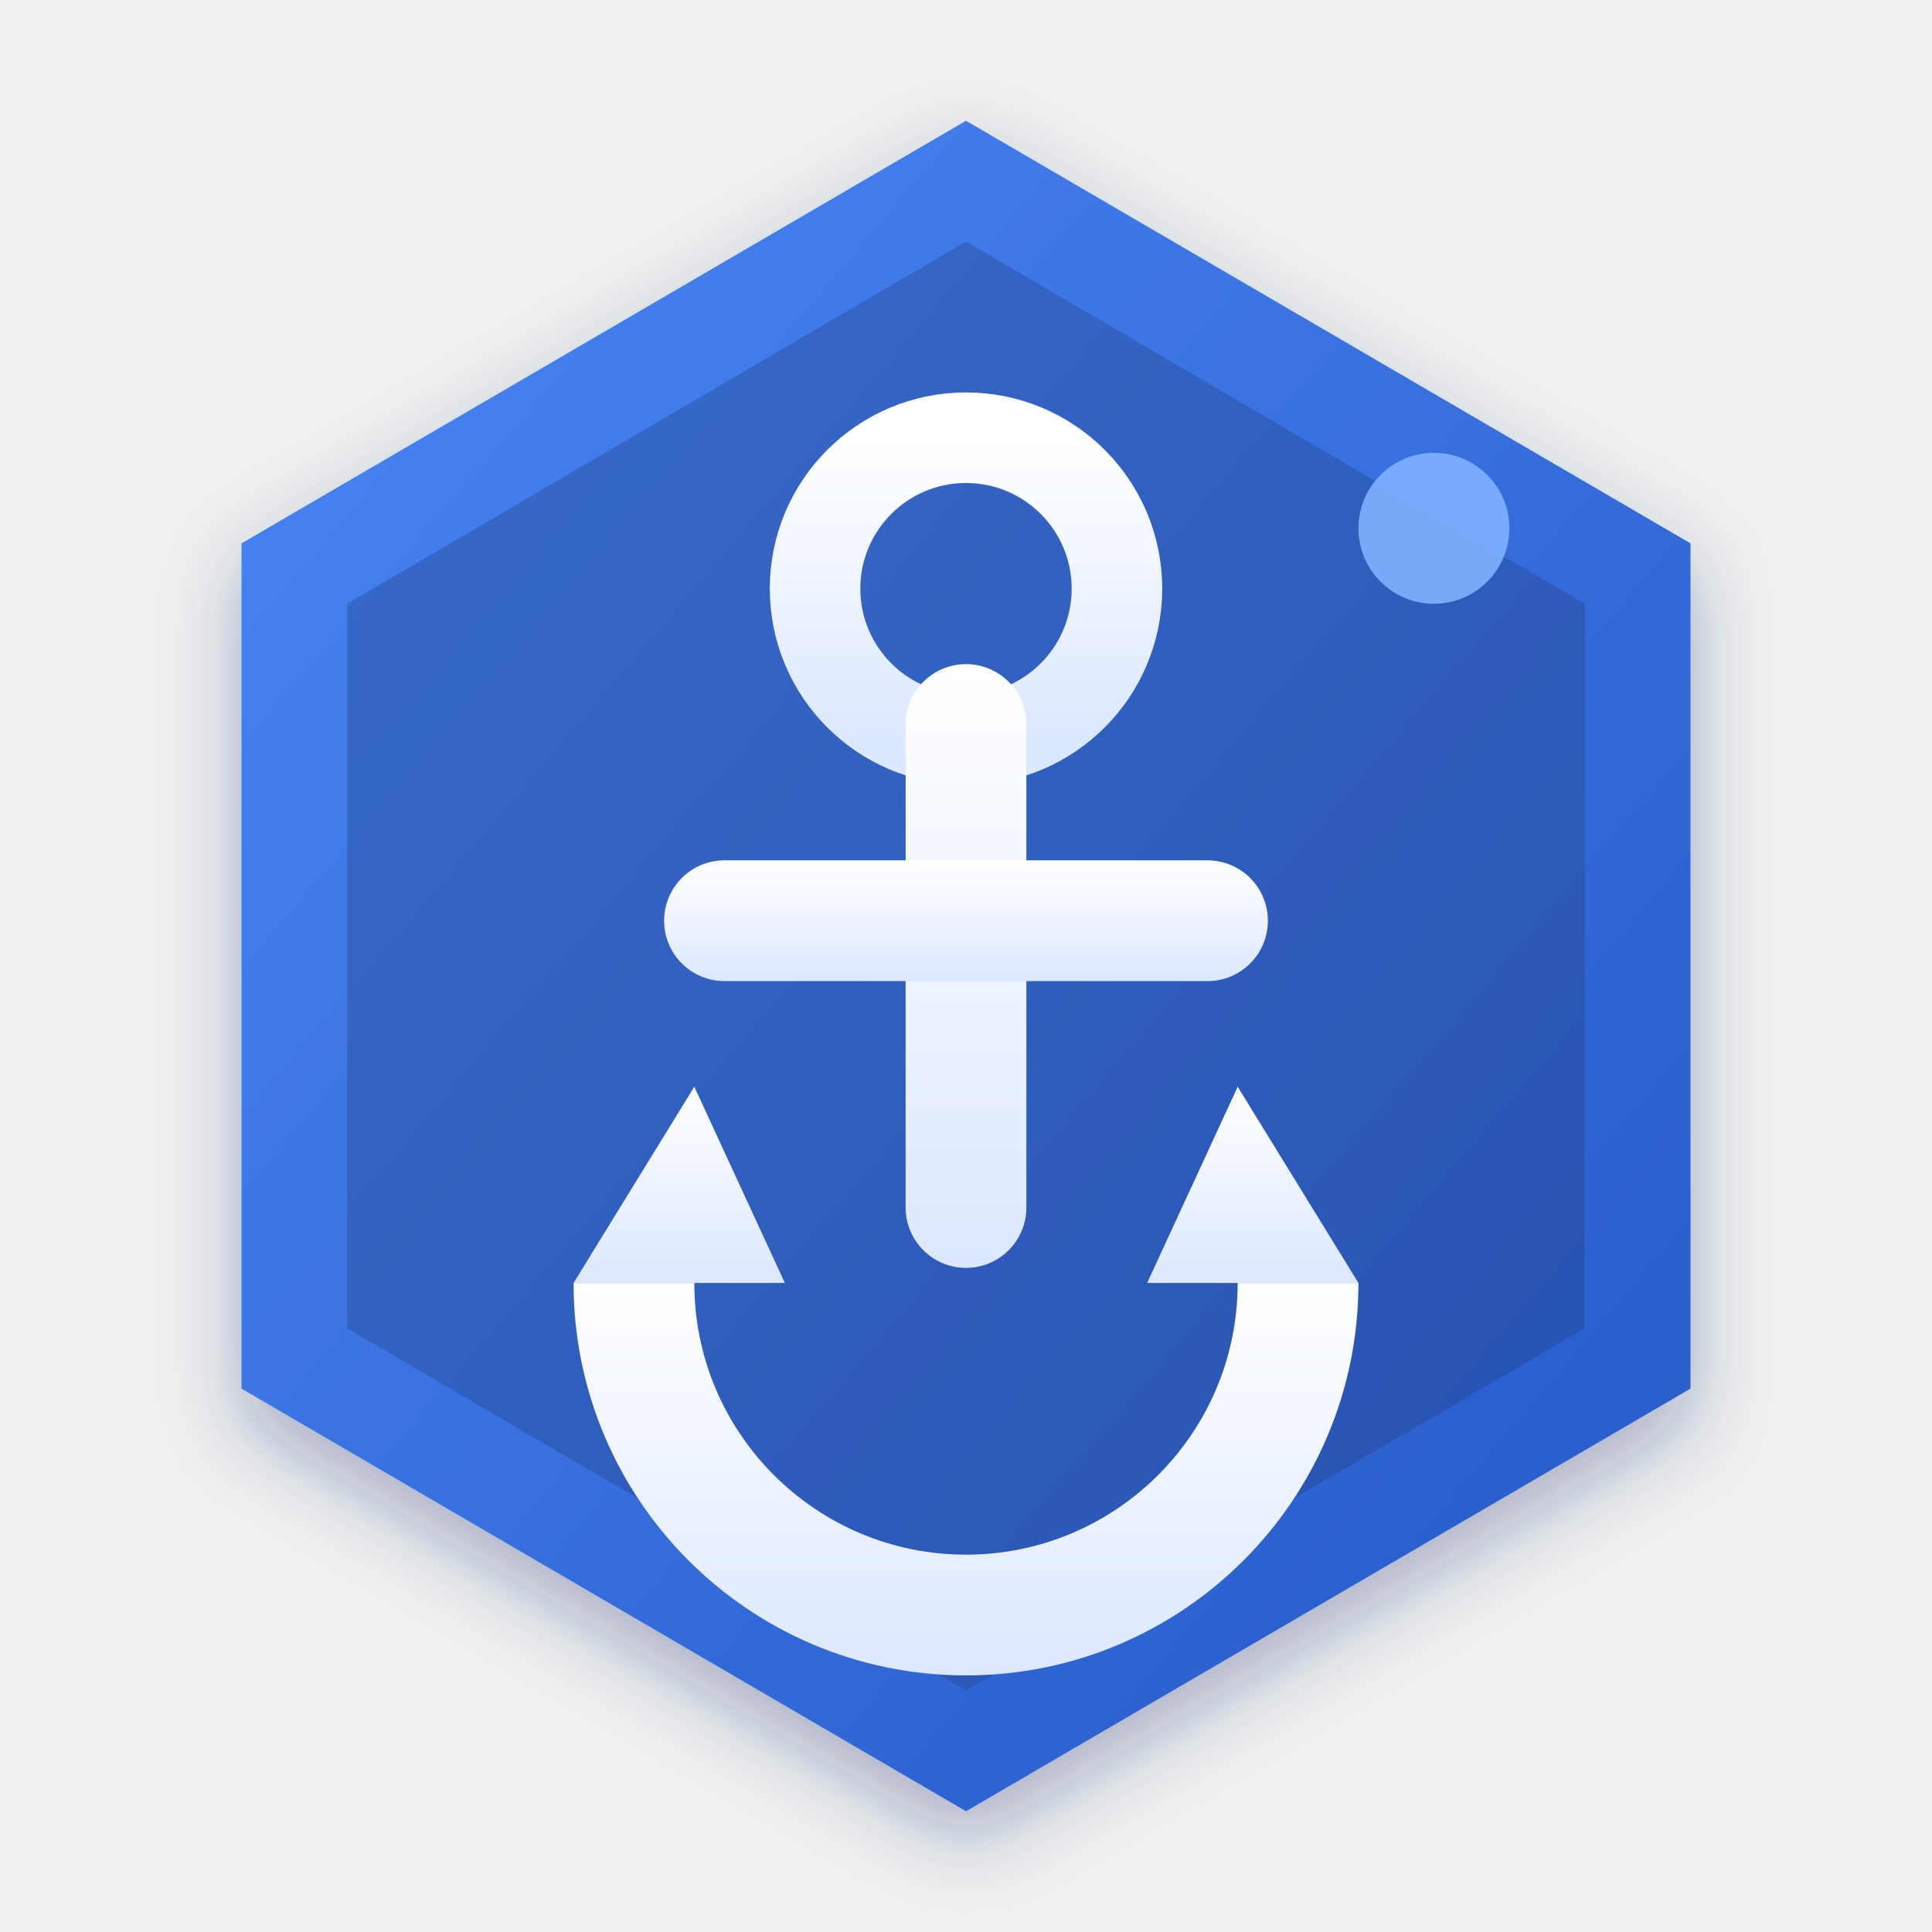
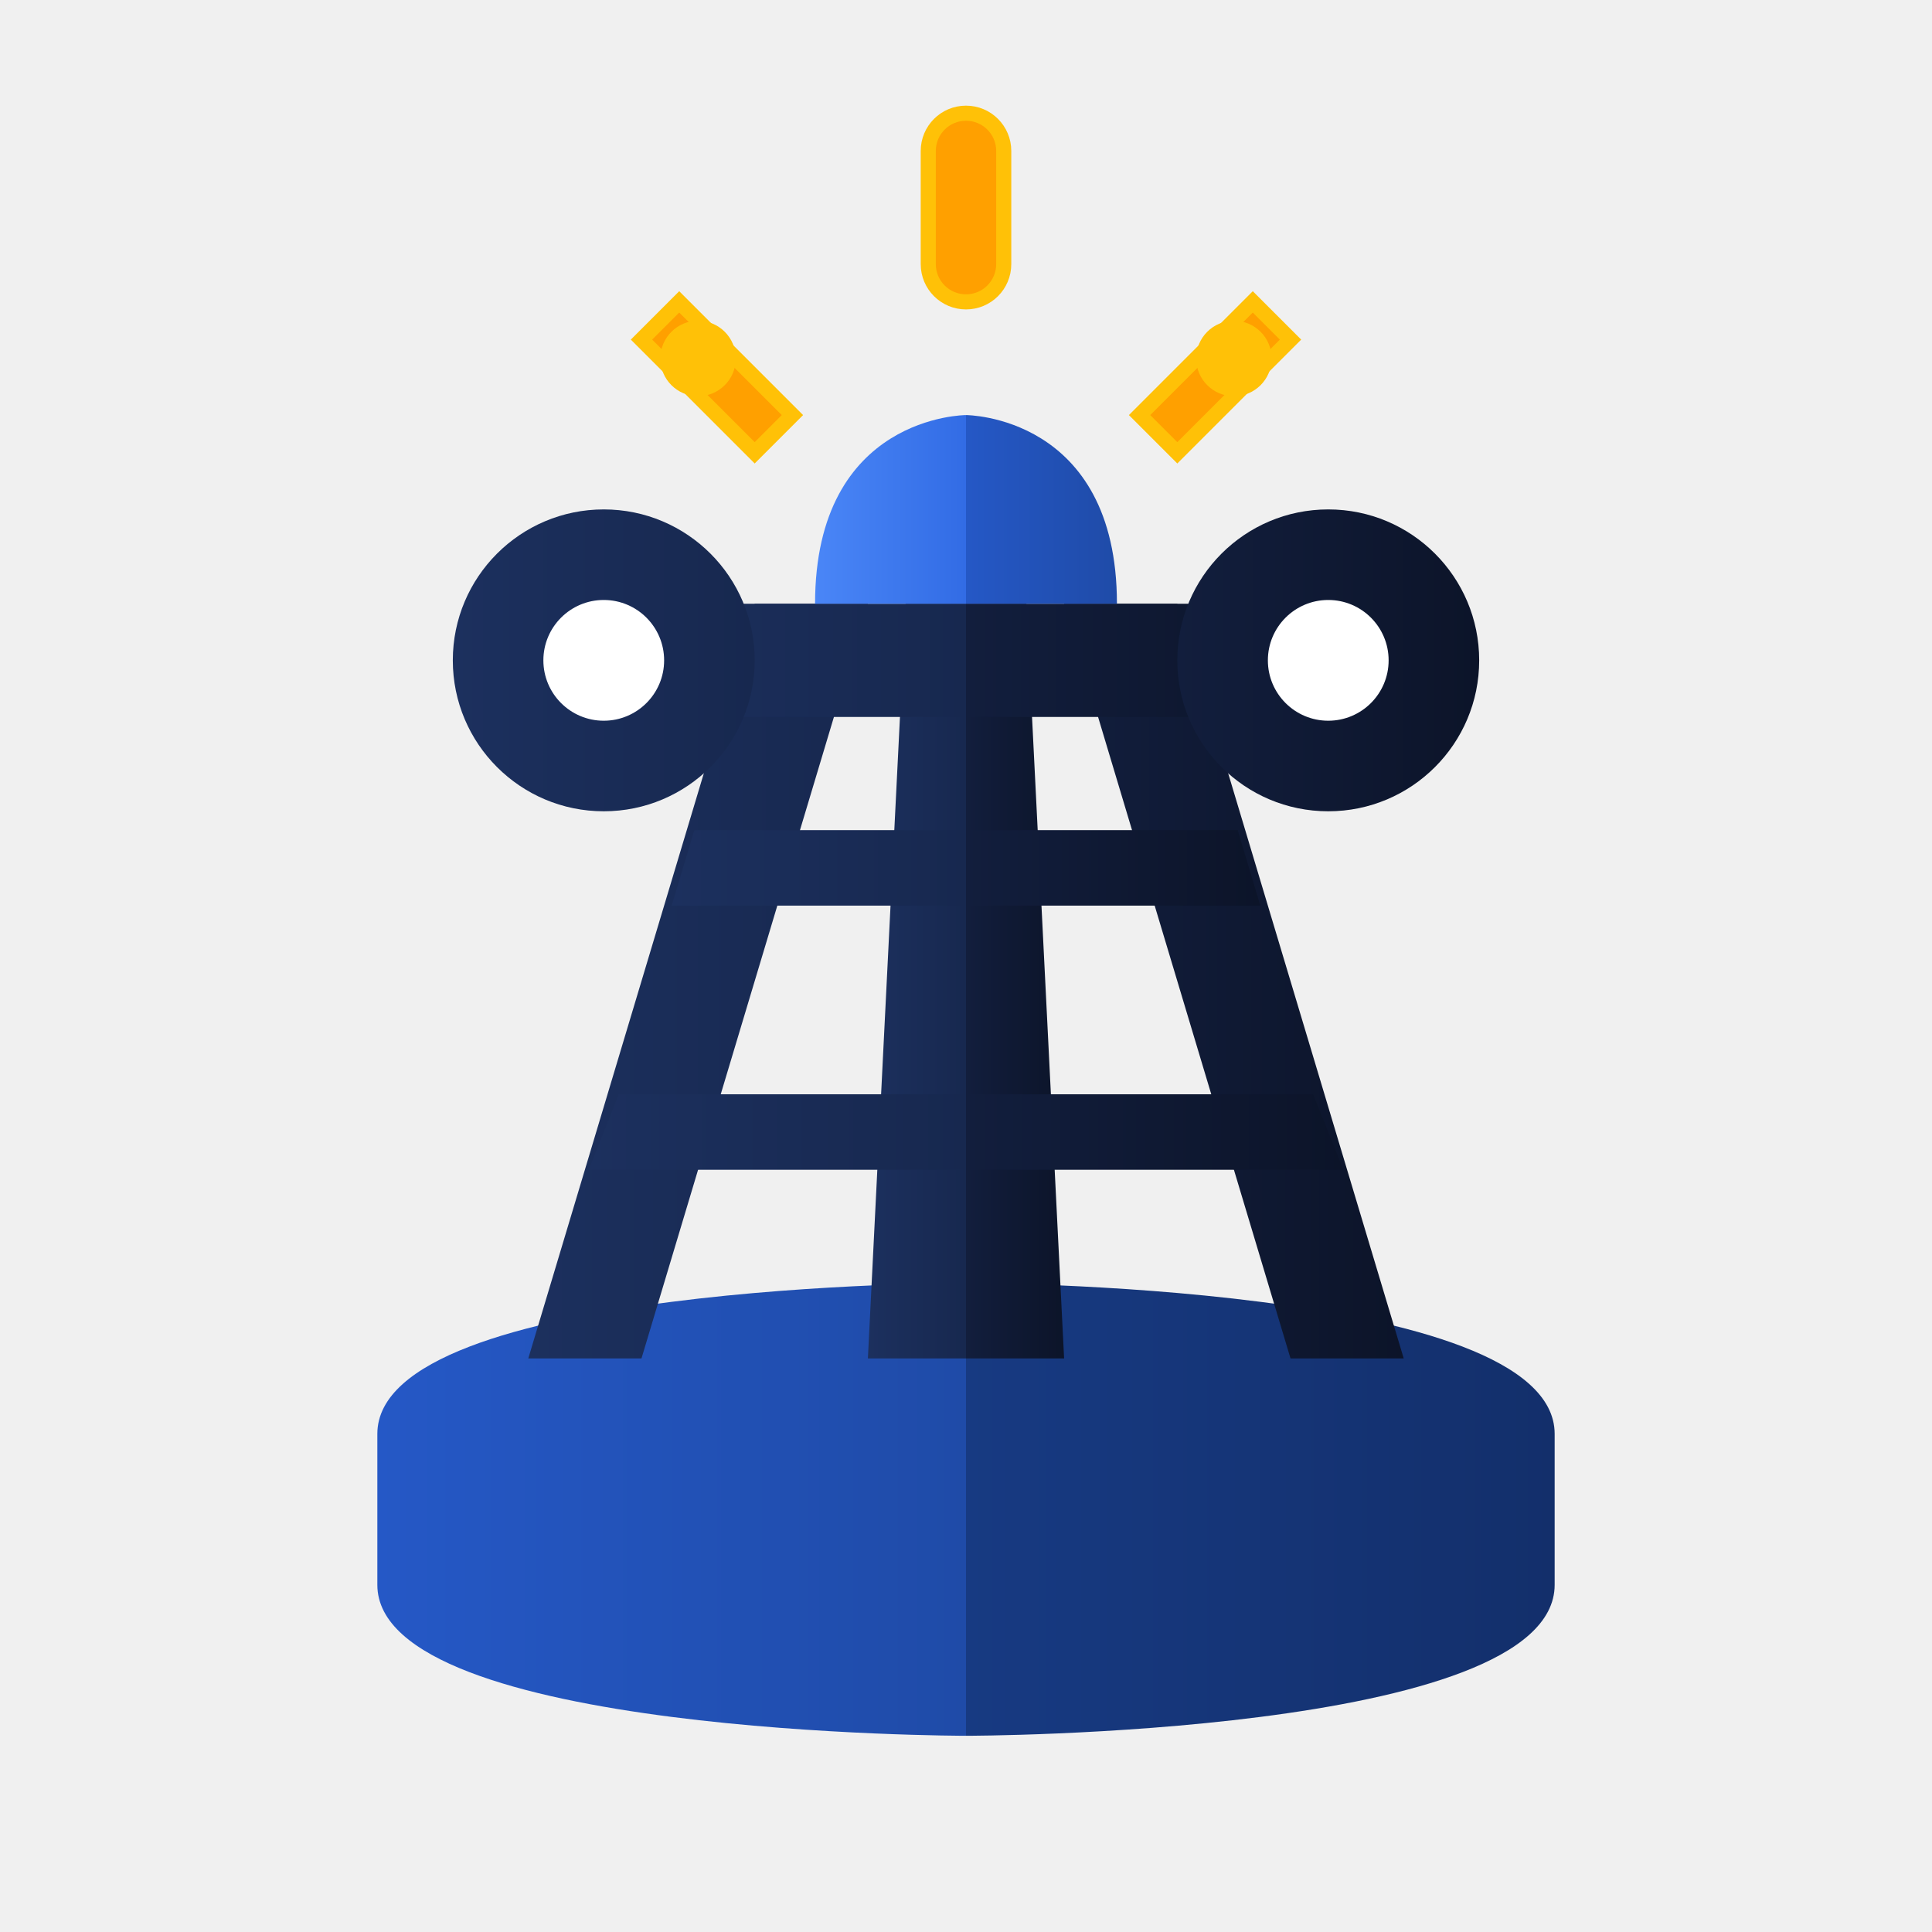
- <svg xmlns="http://www.w3.org/2000/svg" viewBox="0 0 128 128" width="100%" height="100%" role="img" aria-labelledby="buoyTitle buoyDesc">
+ <svg xmlns="http://www.w3.org/2000/svg" viewBox="0 0 256 256" width="100%" height="100%" role="img" aria-labelledby="buoyTitle buoyDesc">
  <defs>
-     <linearGradient id="hexGradient" x1="0" y1="0" x2="1" y2="1">
+     <linearGradient id="baseLeft" x1="0" y1="0" x2="1" y2="0">
+       <stop offset="0%" stop-color="#2558c6" />
+       <stop offset="100%" stop-color="#1f4ba8" />
+     </linearGradient>
+     <linearGradient id="baseRight" x1="0" y1="0" x2="1" y2="0">
+       <stop offset="0%" stop-color="#173a82" />
+       <stop offset="100%" stop-color="#132f6b" />
+     </linearGradient>
+     <linearGradient id="structLeft" x1="0" y1="0" x2="1" y2="0">
+       <stop offset="0%" stop-color="#1c305e" />
+       <stop offset="100%" stop-color="#17284f" />
+     </linearGradient>
+     <linearGradient id="structRight" x1="0" y1="0" x2="1" y2="0">
+       <stop offset="0%" stop-color="#121e3d" />
+       <stop offset="100%" stop-color="#0c1429" />
+     </linearGradient>
+     <linearGradient id="domeLeft" x1="0" y1="0" x2="1" y2="0">
      <stop offset="0%" stop-color="#4a86f7" />
-       <stop offset="100%" stop-color="#2558c6" />
+       <stop offset="100%" stop-color="#326ce5" />
    </linearGradient>
-     <linearGradient id="coreGradient" x1="0" y1="0" x2="0" y2="1">
-       <stop offset="0%" stop-color="#ffffff" />
-       <stop offset="100%" stop-color="#dce8ff" />
+     <linearGradient id="domeRight" x1="0" y1="0" x2="1" y2="0">
+       <stop offset="0%" stop-color="#2558c6" />
+       <stop offset="100%" stop-color="#1f4ba8" />
    </linearGradient>
-     <filter id="softShadow" x="-20%" y="-20%" width="140%" height="140%">
-       <feDropShadow dx="0" dy="2" stdDeviation="2.5" flood-color="#163a75" flood-opacity="0.35" />
-     </filter>
  </defs>
-   <polygon points="64,8 112,36 112,92 64,120 16,92 16,36" fill="url(#hexGradient)" filter="url(#softShadow)" />
-   <polygon points="64,16 105,40 105,88 64,112 23,88 23,40" fill="#1f3f81" opacity="0.35" />
-   <g transform="translate(64 67)">
-     <circle cx="0" cy="-28" r="10" fill="none" stroke="url(#coreGradient)" stroke-width="6" />
-     <rect x="-4" y="-23" width="8" height="40" rx="4" fill="url(#coreGradient)" />
-     <rect x="-20" y="-10" width="40" height="8" rx="4" fill="url(#coreGradient)" />
-     <path d="M-26 18a26 26 0 0 0 52 0h-8a18 18 0 0 1-36 0z" fill="url(#coreGradient)" />
-     <path d="M-26 18l8-13 6 13zm52 0l-8-13-6 13z" fill="url(#coreGradient)" />
+   <path d="M 50 190 C 50 170 128 170 128 170 L 128 230 C 128 230 50 230 50 210 Z" fill="url(#baseLeft)" />
+   <path d="M 206 190 C 206 170 128 170 128 170 L 128 230 C 128 230 206 230 206 210 Z" fill="url(#baseRight)" />
+   <polygon points="100 80, 115 80, 85 180, 70 180" fill="url(#structLeft)" />
+   <polygon points="156 80, 141 80, 171 180, 186 180" fill="url(#structRight)" />
+   <polygon points="120 80, 128 80, 128 180, 115 180" fill="url(#structLeft)" />
+   <polygon points="136 80, 128 80, 128 180, 141 180" fill="url(#structRight)" />
+   <polygon points="92 110, 128 110, 128 120, 89 120" fill="url(#structLeft)" />
+   <polygon points="82 145, 128 145, 128 155, 78 155" fill="url(#structLeft)" />
+   <polygon points="164 110, 128 110, 128 120, 167 120" fill="url(#structRight)" />
+   <polygon points="174 145, 128 145, 128 155, 178 155" fill="url(#structRight)" />
+   <rect x="80" y="80" width="48" height="15" fill="url(#structLeft)" />
+   <rect x="128" y="80" width="48" height="15" fill="url(#structRight)" />
+   <circle cx="80" cy="87.5" r="20" fill="url(#structLeft)" />
+   <circle cx="176" cy="87.5" r="20" fill="url(#structRight)" />
+   <circle cx="80" cy="87.5" r="8" fill="#ffffff" />
+   <circle cx="176" cy="87.5" r="8" fill="#ffffff" />
+   <path d="M 108 80 C 108 55 128 55 128 55 L 128 80 Z" fill="url(#domeLeft)" />
+   <path d="M 148 80 C 148 55 128 55 128 55 L 128 80 Z" fill="url(#domeRight)" />
+   <g fill="#FFA000" stroke="#FFC107" stroke-width="2">
+     <rect x="123" y="15" width="10" height="25" rx="5" />
+     <path d="M 90 40 L 105 55 L 100 60 L 85 45 Z" rx="5" />
+     <path d="M 166 40 L 151 55 L 156 60 L 171 45 Z" rx="5" />
  </g>
-   <circle cx="95" cy="35" r="5" fill="#7fb1ff" opacity="0.9" />
+   <circle cx="92.5" cy="47.5" r="5" fill="#FFC107" />
+   <circle cx="163.5" cy="47.5" r="5" fill="#FFC107" />
</svg>
